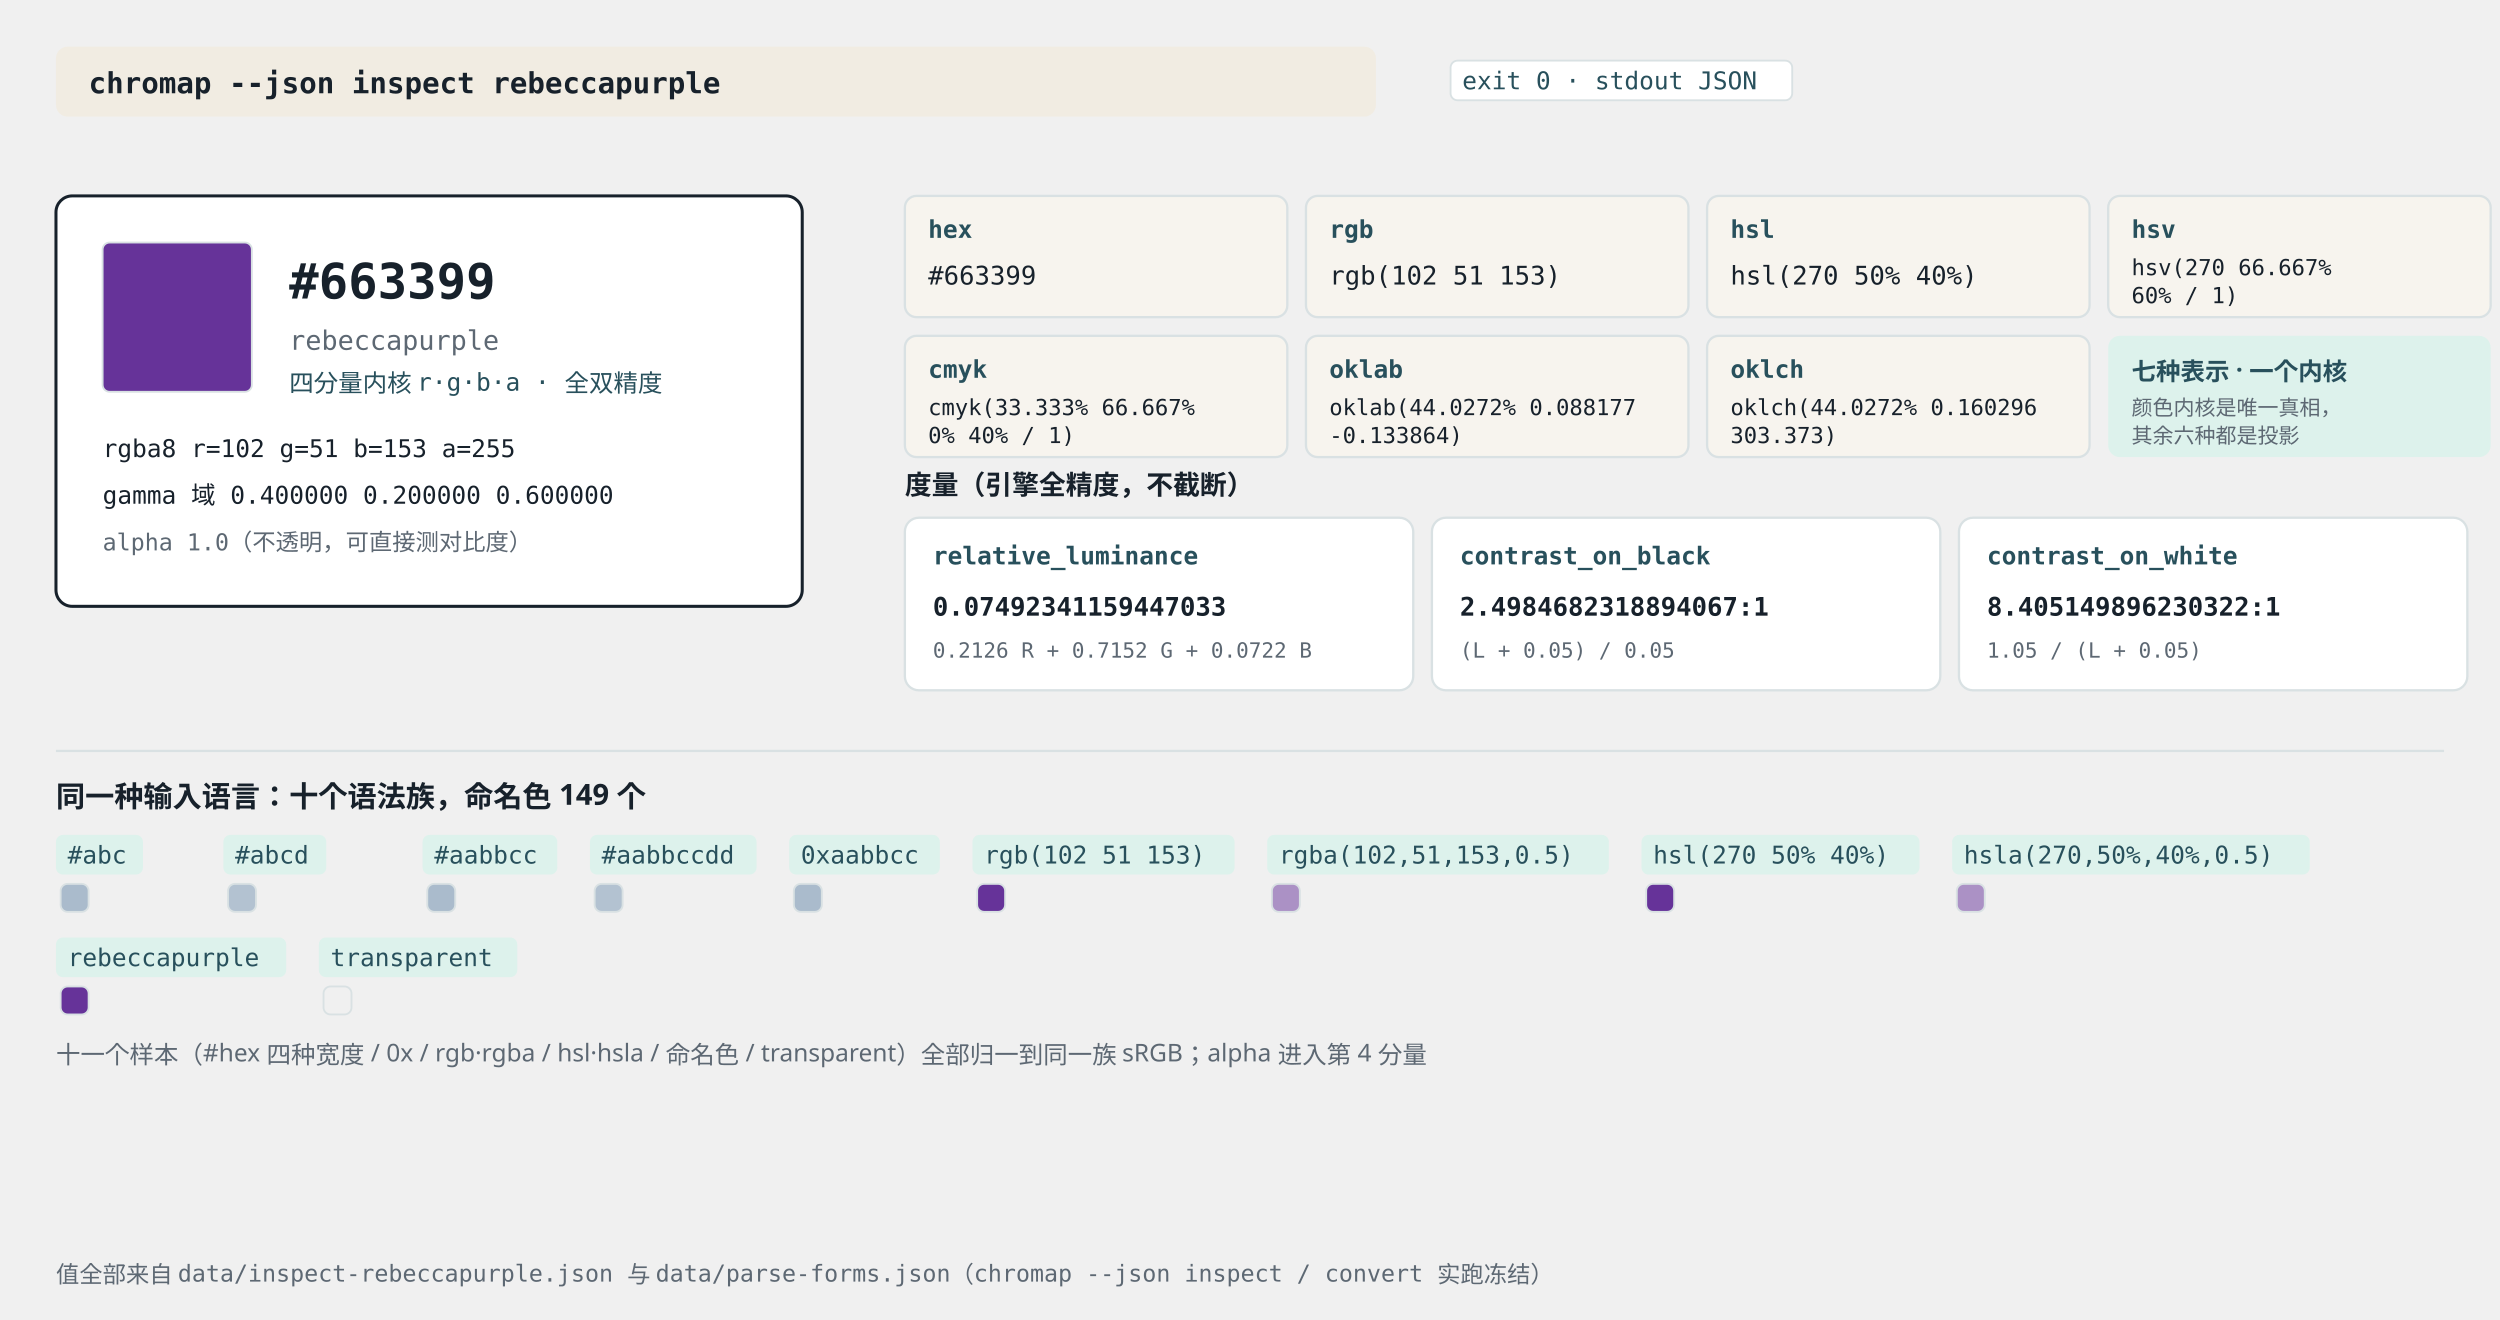
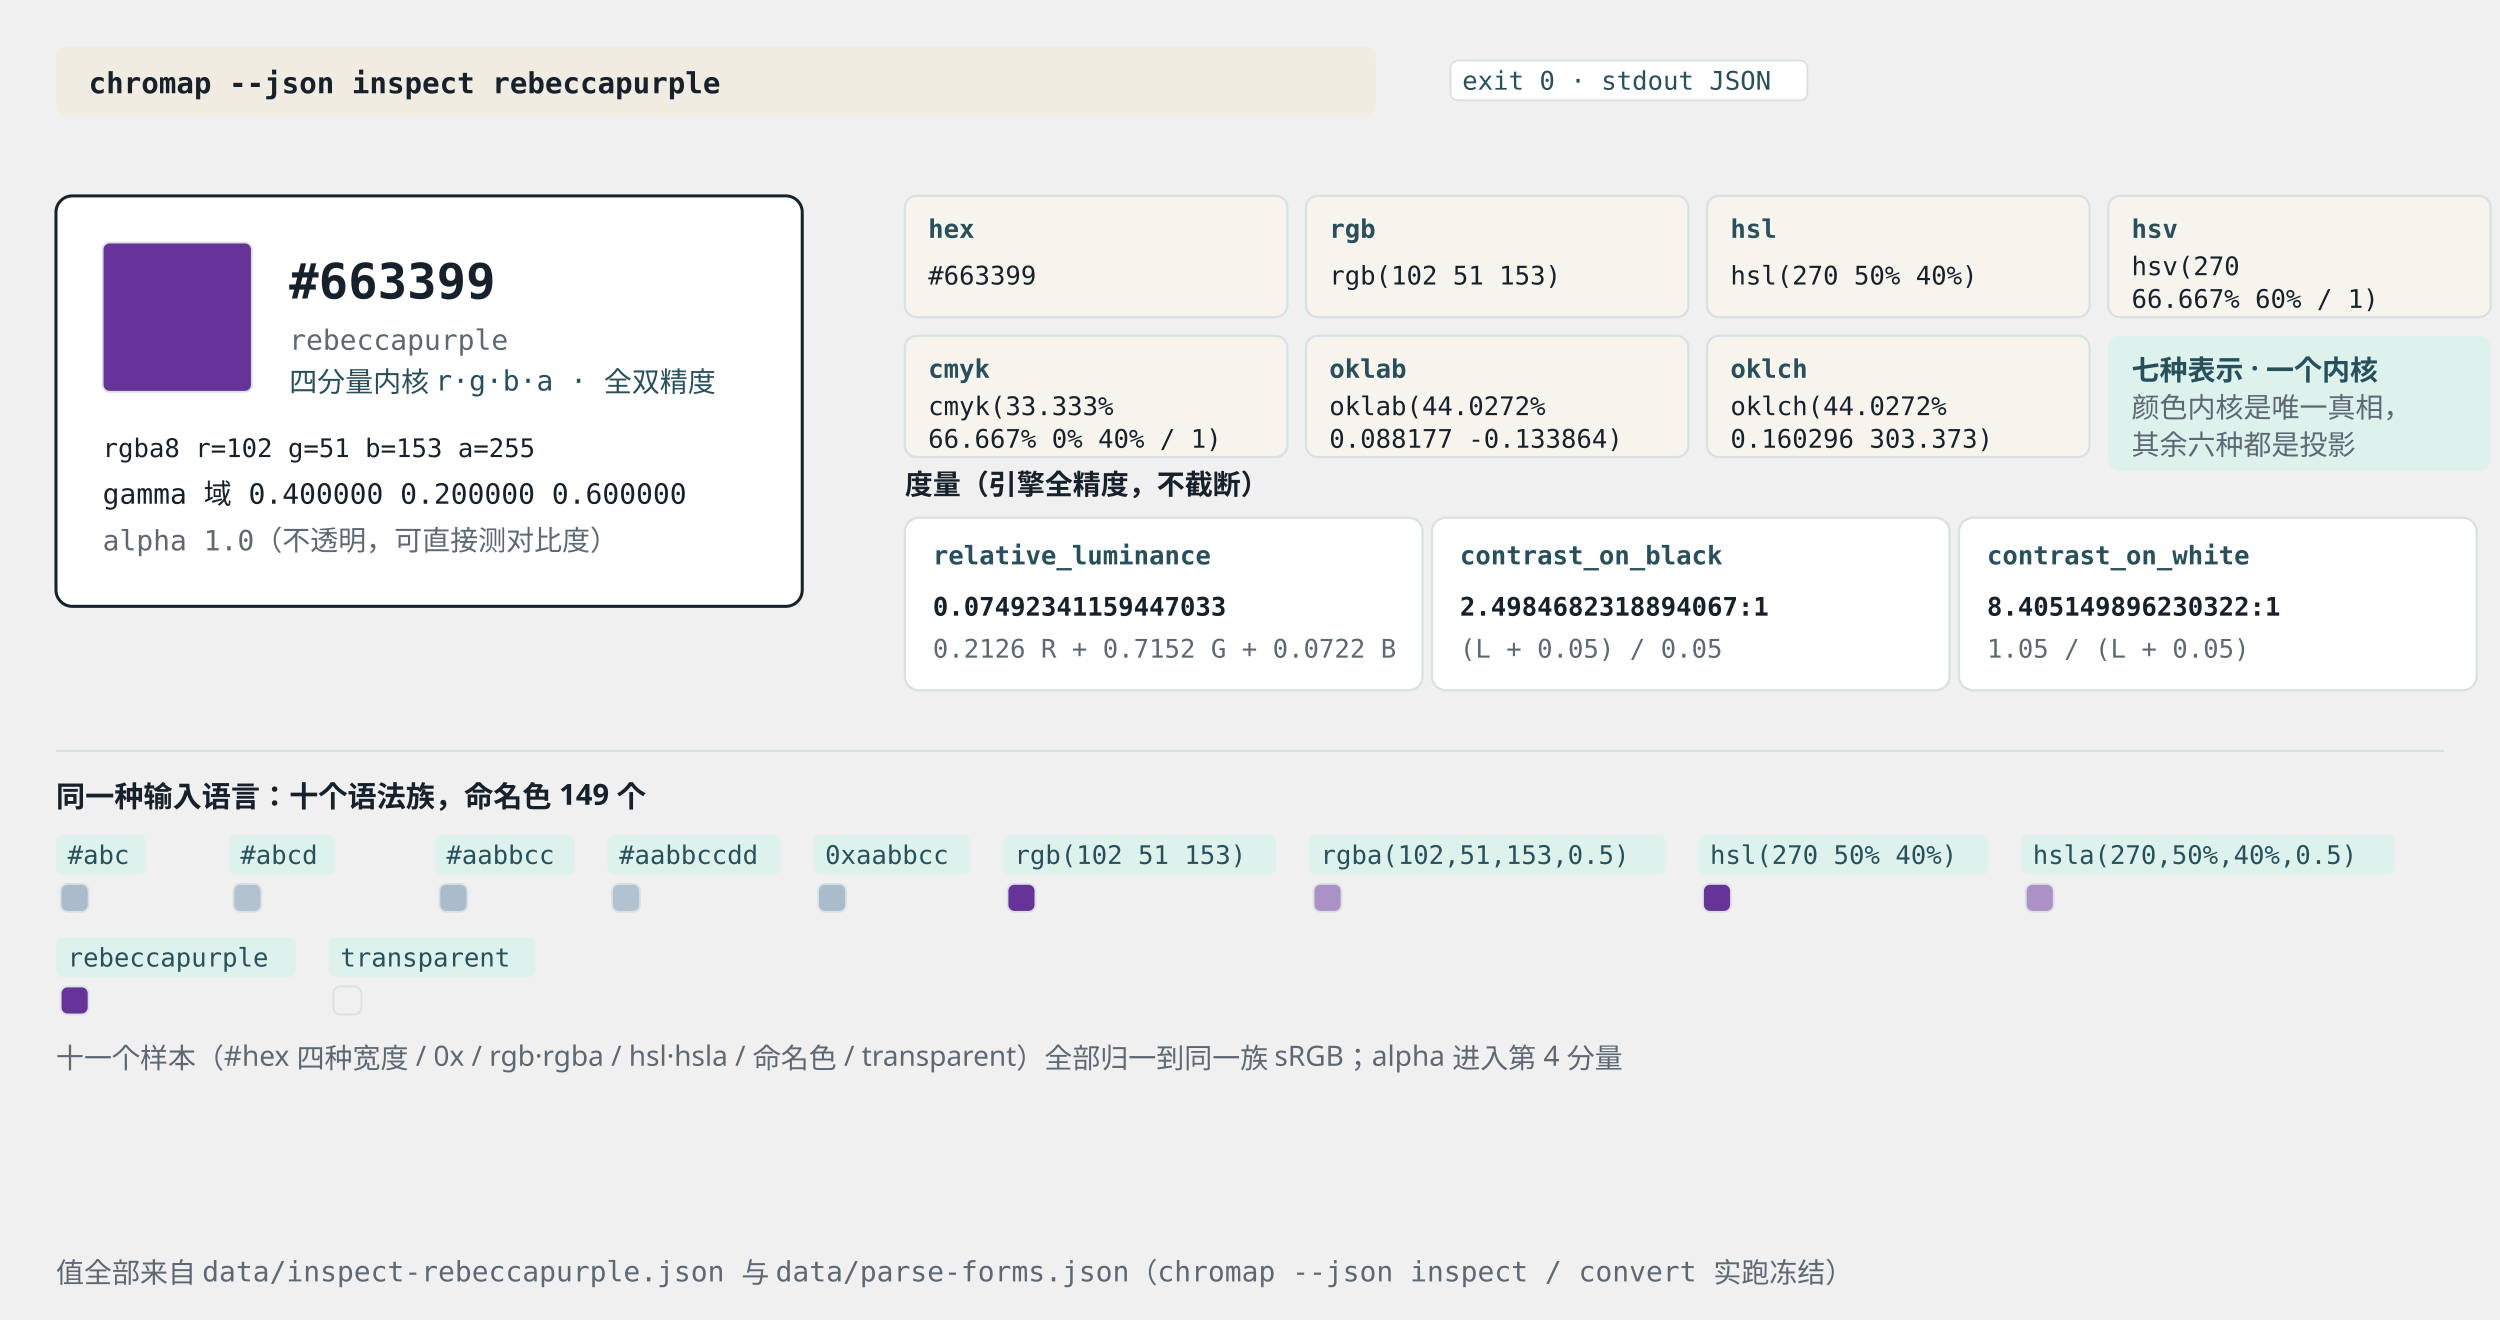
<svg xmlns="http://www.w3.org/2000/svg" id="p-hero" viewBox="0 0 1072 566" width="1072" height="566" role="img">
  <defs>
    <marker id="p-hero-arrow" viewBox="0 0 10 10" refX="8.5" refY="5" markerWidth="5" markerHeight="5" orient="auto-start-reverse">
      <path d="M 0,1 L 9,5 L 0,9 z" fill="#356A79" />
    </marker>
  </defs>
  <rect x="24" y="20" width="566" height="30" fill="#F1ECE2" rx="5" />
  <text x="38" y="40" font-size="12.5" fill="#17212B" font-family="'0xProto Nerd Font','SF Mono',Menlo,monospace" font-weight="600" text-anchor="start">chromap --json inspect rebeccapurple</text>
-   <rect x="622" y="26" width="146.5" height="17" fill="#FFFFFF" rx="3" stroke="#D9E1E3" stroke-width="0.8" />
-   <text x="627" y="38.28" font-size="10.5" fill="#28505C" font-family="'0xProto Nerd Font','SF Mono',Menlo,monospace" font-weight="400" text-anchor="start">exit 0 · stdout JSON</text>
+   <rect x="622" y="26" width="153.0" height="17" fill="#FFFFFF" rx="3" stroke="#D9E1E3" stroke-width="0.8" />
+   <text x="627" y="38.46" font-size="11" fill="#28505C" font-family="'0xProto Nerd Font','SF Mono',Menlo,monospace" font-weight="400" text-anchor="start">exit 0 · stdout JSON</text>
  <rect x="24" y="84" width="320" height="176" fill="#FFFFFF" rx="7" stroke="#17212B" stroke-width="1.3" />
  <rect x="44" y="104" width="64" height="64" fill="#663399" rx="3" stroke="#D9E1E3" stroke-width="0.8" />
  <text x="124" y="128" font-size="21" fill="#17212B" font-family="'0xProto Nerd Font','SF Mono',Menlo,monospace" font-weight="600" text-anchor="start">#663399</text>
-   <text x="124" y="150" font-size="11.5" fill="#5D6873" font-family="'0xProto Nerd Font','SF Mono',Menlo,monospace" font-weight="400" text-anchor="start">rebeccapurple</text>
-   <text x="124" y="168" font-size="10.5" fill="#28505C" font-family="'0xProto Nerd Font','SF Mono',Menlo,monospace" font-weight="400" text-anchor="start">四分量内核 r·g·b·a · 全双精度</text>
-   <text x="44" y="196" font-size="10.5" fill="#17212B" font-family="'0xProto Nerd Font','SF Mono',Menlo,monospace" font-weight="400" text-anchor="start">rgba8  r=102 g=51 b=153 a=255</text>
-   <text x="44" y="216" font-size="10.5" fill="#17212B" font-family="'0xProto Nerd Font','SF Mono',Menlo,monospace" font-weight="400" text-anchor="start">gamma 域 0.400000 0.200000 0.600000</text>
-   <text x="44" y="236" font-size="10" fill="#5D6873" font-family="'0xProto Nerd Font','SF Mono',Menlo,monospace" font-weight="400" text-anchor="start">alpha  1.0（不透明，可直接测对比度）</text>
+   <text x="124" y="150" font-size="12" fill="#5D6873" font-family="'0xProto Nerd Font','SF Mono',Menlo,monospace" font-weight="400" text-anchor="start">rebeccapurple</text>
+   <text x="124" y="168" font-size="12" fill="#28505C" font-family="'0xProto Nerd Font','SF Mono',Menlo,monospace" font-weight="400" text-anchor="start">四分量内核 r·g·b·a · 全双精度</text>
+   <text x="44" y="196" font-size="11" fill="#17212B" font-family="'0xProto Nerd Font','SF Mono',Menlo,monospace" font-weight="400" text-anchor="start">rgba8  r=102 g=51 b=153 a=255</text>
+   <text x="44" y="216" font-size="12" fill="#17212B" font-family="'0xProto Nerd Font','SF Mono',Menlo,monospace" font-weight="400" text-anchor="start">gamma 域 0.400000 0.200000 0.600000</text>
+   <text x="44" y="236" font-size="12" fill="#5D6873" font-family="'0xProto Nerd Font','SF Mono',Menlo,monospace" font-weight="400" text-anchor="start">alpha  1.0（不透明，可直接测对比度）</text>
  <rect x="388" y="84" width="164" height="52" fill="#F7F4EE" rx="5" stroke="#D9E1E3" stroke-width="1" />
-   <text x="398" y="102" font-size="10.5" fill="#28505C" font-family="'0xProto Nerd Font','SF Mono',Menlo,monospace" font-weight="600" text-anchor="start">hex</text>
+   <text x="398" y="102" font-size="11" fill="#28505C" font-family="'0xProto Nerd Font','SF Mono',Menlo,monospace" font-weight="600" text-anchor="start">hex</text>
  <text x="398" y="122" font-size="11" fill="#17212B" font-family="'0xProto Nerd Font','SF Mono',Menlo,monospace" font-weight="400" text-anchor="start">#663399</text>
  <rect x="560" y="84" width="164" height="52" fill="#F7F4EE" rx="5" stroke="#D9E1E3" stroke-width="1" />
-   <text x="570" y="102" font-size="10.5" fill="#28505C" font-family="'0xProto Nerd Font','SF Mono',Menlo,monospace" font-weight="600" text-anchor="start">rgb</text>
+   <text x="570" y="102" font-size="11" fill="#28505C" font-family="'0xProto Nerd Font','SF Mono',Menlo,monospace" font-weight="600" text-anchor="start">rgb</text>
  <text x="570" y="122" font-size="11" fill="#17212B" font-family="'0xProto Nerd Font','SF Mono',Menlo,monospace" font-weight="400" text-anchor="start">rgb(102 51 153)</text>
  <rect x="732" y="84" width="164" height="52" fill="#F7F4EE" rx="5" stroke="#D9E1E3" stroke-width="1" />
-   <text x="742" y="102" font-size="10.5" fill="#28505C" font-family="'0xProto Nerd Font','SF Mono',Menlo,monospace" font-weight="600" text-anchor="start">hsl</text>
+   <text x="742" y="102" font-size="11" fill="#28505C" font-family="'0xProto Nerd Font','SF Mono',Menlo,monospace" font-weight="600" text-anchor="start">hsl</text>
  <text x="742" y="122" font-size="11" fill="#17212B" font-family="'0xProto Nerd Font','SF Mono',Menlo,monospace" font-weight="400" text-anchor="start">hsl(270 50% 40%)</text>
  <rect x="904" y="84" width="164" height="52" fill="#F7F4EE" rx="5" stroke="#D9E1E3" stroke-width="1" />
-   <text x="914" y="102" font-size="10.5" fill="#28505C" font-family="'0xProto Nerd Font','SF Mono',Menlo,monospace" font-weight="600" text-anchor="start">hsv</text>
-   <text x="914" y="118" font-size="9.5" fill="#17212B" font-family="'0xProto Nerd Font','SF Mono',Menlo,monospace" font-weight="400" text-anchor="start">hsv(270 66.667%</text>
-   <text x="914" y="130" font-size="9.5" fill="#17212B" font-family="'0xProto Nerd Font','SF Mono',Menlo,monospace" font-weight="400" text-anchor="start">60% / 1)</text>
+   <text x="914" y="102" font-size="11" fill="#28505C" font-family="'0xProto Nerd Font','SF Mono',Menlo,monospace" font-weight="600" text-anchor="start">hsv</text>
+   <text x="914" y="118" font-size="11" fill="#17212B" font-family="'0xProto Nerd Font','SF Mono',Menlo,monospace" font-weight="400" text-anchor="start">hsv(270</text>
+   <text x="914" y="132" font-size="11" fill="#17212B" font-family="'0xProto Nerd Font','SF Mono',Menlo,monospace" font-weight="400" text-anchor="start">66.667% 60% / 1)</text>
  <rect x="388" y="144" width="164" height="52" fill="#F7F4EE" rx="5" stroke="#D9E1E3" stroke-width="1" />
-   <text x="398" y="162" font-size="10.5" fill="#28505C" font-family="'0xProto Nerd Font','SF Mono',Menlo,monospace" font-weight="600" text-anchor="start">cmyk</text>
-   <text x="398" y="178" font-size="9.5" fill="#17212B" font-family="'0xProto Nerd Font','SF Mono',Menlo,monospace" font-weight="400" text-anchor="start">cmyk(33.333% 66.667%</text>
-   <text x="398" y="190" font-size="9.5" fill="#17212B" font-family="'0xProto Nerd Font','SF Mono',Menlo,monospace" font-weight="400" text-anchor="start">0% 40% / 1)</text>
+   <text x="398" y="162" font-size="11" fill="#28505C" font-family="'0xProto Nerd Font','SF Mono',Menlo,monospace" font-weight="600" text-anchor="start">cmyk</text>
+   <text x="398" y="178" font-size="11" fill="#17212B" font-family="'0xProto Nerd Font','SF Mono',Menlo,monospace" font-weight="400" text-anchor="start">cmyk(33.333%</text>
+   <text x="398" y="192" font-size="11" fill="#17212B" font-family="'0xProto Nerd Font','SF Mono',Menlo,monospace" font-weight="400" text-anchor="start">66.667% 0% 40% / 1)</text>
  <rect x="560" y="144" width="164" height="52" fill="#F7F4EE" rx="5" stroke="#D9E1E3" stroke-width="1" />
-   <text x="570" y="162" font-size="10.5" fill="#28505C" font-family="'0xProto Nerd Font','SF Mono',Menlo,monospace" font-weight="600" text-anchor="start">oklab</text>
-   <text x="570" y="178" font-size="9.5" fill="#17212B" font-family="'0xProto Nerd Font','SF Mono',Menlo,monospace" font-weight="400" text-anchor="start">oklab(44.0272% 0.088177</text>
-   <text x="570" y="190" font-size="9.5" fill="#17212B" font-family="'0xProto Nerd Font','SF Mono',Menlo,monospace" font-weight="400" text-anchor="start">-0.133864)</text>
+   <text x="570" y="162" font-size="11" fill="#28505C" font-family="'0xProto Nerd Font','SF Mono',Menlo,monospace" font-weight="600" text-anchor="start">oklab</text>
+   <text x="570" y="178" font-size="11" fill="#17212B" font-family="'0xProto Nerd Font','SF Mono',Menlo,monospace" font-weight="400" text-anchor="start">oklab(44.0272%</text>
+   <text x="570" y="192" font-size="11" fill="#17212B" font-family="'0xProto Nerd Font','SF Mono',Menlo,monospace" font-weight="400" text-anchor="start">0.088177 -0.133864)</text>
  <rect x="732" y="144" width="164" height="52" fill="#F7F4EE" rx="5" stroke="#D9E1E3" stroke-width="1" />
-   <text x="742" y="162" font-size="10.5" fill="#28505C" font-family="'0xProto Nerd Font','SF Mono',Menlo,monospace" font-weight="600" text-anchor="start">oklch</text>
-   <text x="742" y="178" font-size="9.5" fill="#17212B" font-family="'0xProto Nerd Font','SF Mono',Menlo,monospace" font-weight="400" text-anchor="start">oklch(44.0272% 0.160296</text>
-   <text x="742" y="190" font-size="9.5" fill="#17212B" font-family="'0xProto Nerd Font','SF Mono',Menlo,monospace" font-weight="400" text-anchor="start">303.373)</text>
-   <rect x="904" y="144" width="164" height="52" fill="#DDF2EC" rx="5" />
-   <text x="914" y="163" font-size="10.5" fill="#28505C" font-family="'Source Han Sans SC','PingFang SC',sans-serif" font-weight="600" text-anchor="start">七种表示 · 一个内核</text>
-   <text x="914" y="178" font-size="9" fill="#5D6873" font-family="'Source Han Sans SC','PingFang SC',sans-serif" font-weight="400" text-anchor="start">颜色内核是唯一真相，</text>
-   <text x="914" y="190" font-size="9" fill="#5D6873" font-family="'Source Han Sans SC','PingFang SC',sans-serif" font-weight="400" text-anchor="start">其余六种都是投影</text>
-   <text x="388" y="212" font-size="11.5" fill="#17212B" font-family="'Source Han Sans SC','PingFang SC',sans-serif" font-weight="600" text-anchor="start">度量（引擎全精度，不截断）</text>
-   <rect x="388" y="222" width="218" height="74" fill="#FFFFFF" rx="6" stroke="#D9E1E3" stroke-width="1" />
-   <text x="400" y="242" font-size="10.5" fill="#28505C" font-family="'0xProto Nerd Font','SF Mono',Menlo,monospace" font-weight="600" text-anchor="start">relative_luminance</text>
+   <text x="742" y="162" font-size="11" fill="#28505C" font-family="'0xProto Nerd Font','SF Mono',Menlo,monospace" font-weight="600" text-anchor="start">oklch</text>
+   <text x="742" y="178" font-size="11" fill="#17212B" font-family="'0xProto Nerd Font','SF Mono',Menlo,monospace" font-weight="400" text-anchor="start">oklch(44.0272%</text>
+   <text x="742" y="192" font-size="11" fill="#17212B" font-family="'0xProto Nerd Font','SF Mono',Menlo,monospace" font-weight="400" text-anchor="start">0.160296 303.373)</text>
+   <rect x="904" y="144" width="164" height="58" fill="#DDF2EC" rx="5" />
+   <text x="914" y="163" font-size="12" fill="#28505C" font-family="'Source Han Sans SC','PingFang SC',sans-serif" font-weight="600" text-anchor="start">七种表示 · 一个内核</text>
+   <text x="914" y="179" font-size="12" fill="#5D6873" font-family="'Source Han Sans SC','PingFang SC',sans-serif" font-weight="400" text-anchor="start">颜色内核是唯一真相，</text>
+   <text x="914" y="195" font-size="12" fill="#5D6873" font-family="'Source Han Sans SC','PingFang SC',sans-serif" font-weight="400" text-anchor="start">其余六种都是投影</text>
+   <text x="388" y="212" font-size="12" fill="#17212B" font-family="'Source Han Sans SC','PingFang SC',sans-serif" font-weight="600" text-anchor="start">度量（引擎全精度，不截断）</text>
+   <rect x="388" y="222" width="222" height="74" fill="#FFFFFF" rx="6" stroke="#D9E1E3" stroke-width="1" />
+   <text x="400" y="242" font-size="11" fill="#28505C" font-family="'0xProto Nerd Font','SF Mono',Menlo,monospace" font-weight="600" text-anchor="start">relative_luminance</text>
  <text x="400" y="264" font-size="11" fill="#17212B" font-family="'0xProto Nerd Font','SF Mono',Menlo,monospace" font-weight="600" text-anchor="start">0.07492341159447033</text>
-   <text x="400" y="282" font-size="9" fill="#5D6873" font-family="'0xProto Nerd Font','SF Mono',Menlo,monospace" font-weight="400" text-anchor="start">0.2126 R + 0.7152 G + 0.0722 B</text>
-   <rect x="614" y="222" width="218" height="74" fill="#FFFFFF" rx="6" stroke="#D9E1E3" stroke-width="1" />
-   <text x="626" y="242" font-size="10.5" fill="#28505C" font-family="'0xProto Nerd Font','SF Mono',Menlo,monospace" font-weight="600" text-anchor="start">contrast_on_black</text>
+   <text x="400" y="282" font-size="11" fill="#5D6873" font-family="'0xProto Nerd Font','SF Mono',Menlo,monospace" font-weight="400" text-anchor="start">0.2126 R + 0.7152 G + 0.0722 B</text>
+   <rect x="614" y="222" width="222" height="74" fill="#FFFFFF" rx="6" stroke="#D9E1E3" stroke-width="1" />
+   <text x="626" y="242" font-size="11" fill="#28505C" font-family="'0xProto Nerd Font','SF Mono',Menlo,monospace" font-weight="600" text-anchor="start">contrast_on_black</text>
  <text x="626" y="264" font-size="11" fill="#17212B" font-family="'0xProto Nerd Font','SF Mono',Menlo,monospace" font-weight="600" text-anchor="start">2.4984682318894067:1</text>
-   <text x="626" y="282" font-size="9" fill="#5D6873" font-family="'0xProto Nerd Font','SF Mono',Menlo,monospace" font-weight="400" text-anchor="start">(L + 0.05) / 0.05</text>
-   <rect x="840" y="222" width="218" height="74" fill="#FFFFFF" rx="6" stroke="#D9E1E3" stroke-width="1" />
-   <text x="852" y="242" font-size="10.5" fill="#28505C" font-family="'0xProto Nerd Font','SF Mono',Menlo,monospace" font-weight="600" text-anchor="start">contrast_on_white</text>
+   <text x="626" y="282" font-size="11" fill="#5D6873" font-family="'0xProto Nerd Font','SF Mono',Menlo,monospace" font-weight="400" text-anchor="start">(L + 0.05) / 0.05</text>
+   <rect x="840" y="222" width="222" height="74" fill="#FFFFFF" rx="6" stroke="#D9E1E3" stroke-width="1" />
+   <text x="852" y="242" font-size="11" fill="#28505C" font-family="'0xProto Nerd Font','SF Mono',Menlo,monospace" font-weight="600" text-anchor="start">contrast_on_white</text>
  <text x="852" y="264" font-size="11" fill="#17212B" font-family="'0xProto Nerd Font','SF Mono',Menlo,monospace" font-weight="600" text-anchor="start">8.405149896230322:1</text>
-   <text x="852" y="282" font-size="9" fill="#5D6873" font-family="'0xProto Nerd Font','SF Mono',Menlo,monospace" font-weight="400" text-anchor="start">1.05 / (L + 0.05)</text>
+   <text x="852" y="282" font-size="11" fill="#5D6873" font-family="'0xProto Nerd Font','SF Mono',Menlo,monospace" font-weight="400" text-anchor="start">1.05 / (L + 0.05)</text>
  <line x1="24" y1="322" x2="1048" y2="322" stroke="#D9E1E3" stroke-width="1" stroke-linecap="butt" />
  <text x="24" y="346" font-size="12.5" fill="#17212B" font-family="'Source Han Sans SC','PingFang SC',sans-serif" font-weight="600" text-anchor="start">同一种输入语言：十个语法族，命名色 149 个</text>
-   <rect x="24" y="358" width="37.3" height="17" fill="#DDF2EC" rx="3" />
-   <text x="29" y="370.28" font-size="10.5" fill="#28505C" font-family="'0xProto Nerd Font','SF Mono',Menlo,monospace" font-weight="400" text-anchor="start">#abc</text>
+   <rect x="24" y="358" width="38.6" height="17" fill="#DDF2EC" rx="3" />
+   <text x="29" y="370.46" font-size="11" fill="#28505C" font-family="'0xProto Nerd Font','SF Mono',Menlo,monospace" font-weight="400" text-anchor="start">#abc</text>
  <rect x="26" y="379" width="12" height="12" fill="#aabbcc" rx="3" stroke="#D9E1E3" stroke-width="0.8" />
-   <rect x="95.78" y="358" width="44.12" height="17" fill="#DDF2EC" rx="3" />
-   <text x="100.78" y="370.28" font-size="10.5" fill="#28505C" font-family="'0xProto Nerd Font','SF Mono',Menlo,monospace" font-weight="400" text-anchor="start">#abcd</text>
-   <rect x="97.78" y="379" width="12" height="12" fill="#aabbccdd" rx="3" stroke="#D9E1E3" stroke-width="0.8" />
-   <rect x="181.2" y="358" width="57.77" height="17" fill="#DDF2EC" rx="3" />
-   <text x="186.2" y="370.28" font-size="10.5" fill="#28505C" font-family="'0xProto Nerd Font','SF Mono',Menlo,monospace" font-weight="400" text-anchor="start">#aabbcc</text>
-   <rect x="183.2" y="379" width="12" height="12" fill="#aabbcc" rx="3" stroke="#D9E1E3" stroke-width="0.8" />
-   <rect x="252.98" y="358" width="71.43" height="17" fill="#DDF2EC" rx="3" />
-   <text x="257.98" y="370.28" font-size="10.5" fill="#28505C" font-family="'0xProto Nerd Font','SF Mono',Menlo,monospace" font-weight="400" text-anchor="start">#aabbccdd</text>
-   <rect x="254.98" y="379" width="12" height="12" fill="#aabbccdd" rx="3" stroke="#D9E1E3" stroke-width="0.8" />
-   <rect x="338.4" y="358" width="64.6" height="17" fill="#DDF2EC" rx="3" />
-   <text x="343.4" y="370.28" font-size="10.5" fill="#28505C" font-family="'0xProto Nerd Font','SF Mono',Menlo,monospace" font-weight="400" text-anchor="start">0xaabbcc</text>
-   <rect x="340.4" y="379" width="12" height="12" fill="#aabbcc" rx="3" stroke="#D9E1E3" stroke-width="0.8" />
-   <rect x="417.0" y="358" width="112.38" height="17" fill="#DDF2EC" rx="3" />
-   <text x="422.0" y="370.28" font-size="10.5" fill="#28505C" font-family="'0xProto Nerd Font','SF Mono',Menlo,monospace" font-weight="400" text-anchor="start">rgb(102 51 153)</text>
-   <rect x="419.0" y="379" width="12" height="12" fill="#663399" rx="3" stroke="#D9E1E3" stroke-width="0.8" />
-   <rect x="543.38" y="358" width="146.5" height="17" fill="#DDF2EC" rx="3" />
-   <text x="548.38" y="370.28" font-size="10.5" fill="#28505C" font-family="'0xProto Nerd Font','SF Mono',Menlo,monospace" font-weight="400" text-anchor="start">rgba(102,51,153,0.5)</text>
-   <rect x="545.38" y="379" width="12" height="12" fill="#66339980" rx="3" stroke="#D9E1E3" stroke-width="0.8" />
-   <rect x="703.88" y="358" width="119.2" height="17" fill="#DDF2EC" rx="3" />
-   <text x="708.88" y="370.28" font-size="10.5" fill="#28505C" font-family="'0xProto Nerd Font','SF Mono',Menlo,monospace" font-weight="400" text-anchor="start">hsl(270 50% 40%)</text>
-   <rect x="705.88" y="379" width="12" height="12" fill="#663399" rx="3" stroke="#D9E1E3" stroke-width="0.8" />
-   <rect x="837.08" y="358" width="153.33" height="17" fill="#DDF2EC" rx="3" />
-   <text x="842.08" y="370.28" font-size="10.5" fill="#28505C" font-family="'0xProto Nerd Font','SF Mono',Menlo,monospace" font-weight="400" text-anchor="start">hsla(270,50%,40%,0.5)</text>
-   <rect x="839.08" y="379" width="12" height="12" fill="#66339980" rx="3" stroke="#D9E1E3" stroke-width="0.8" />
-   <rect x="24" y="402" width="98.73" height="17" fill="#DDF2EC" rx="3" />
-   <text x="29" y="414.28" font-size="10.5" fill="#28505C" font-family="'0xProto Nerd Font','SF Mono',Menlo,monospace" font-weight="400" text-anchor="start">rebeccapurple</text>
+   <rect x="98.05" y="358" width="45.75" height="17" fill="#DDF2EC" rx="3" />
+   <text x="103.05" y="370.46" font-size="11" fill="#28505C" font-family="'0xProto Nerd Font','SF Mono',Menlo,monospace" font-weight="400" text-anchor="start">#abcd</text>
+   <rect x="100.05" y="379" width="12" height="12" fill="#aabbccdd" rx="3" stroke="#D9E1E3" stroke-width="0.8" />
+   <rect x="186.4" y="358" width="60.05" height="17" fill="#DDF2EC" rx="3" />
+   <text x="191.4" y="370.46" font-size="11" fill="#28505C" font-family="'0xProto Nerd Font','SF Mono',Menlo,monospace" font-weight="400" text-anchor="start">#aabbcc</text>
+   <rect x="188.4" y="379" width="12" height="12" fill="#aabbcc" rx="3" stroke="#D9E1E3" stroke-width="0.8" />
+   <rect x="260.45" y="358" width="74.35" height="17" fill="#DDF2EC" rx="3" />
+   <text x="265.45" y="370.46" font-size="11" fill="#28505C" font-family="'0xProto Nerd Font','SF Mono',Menlo,monospace" font-weight="400" text-anchor="start">#aabbccdd</text>
+   <rect x="262.45" y="379" width="12" height="12" fill="#aabbccdd" rx="3" stroke="#D9E1E3" stroke-width="0.8" />
+   <rect x="348.8" y="358" width="67.2" height="17" fill="#DDF2EC" rx="3" />
+   <text x="353.8" y="370.46" font-size="11" fill="#28505C" font-family="'0xProto Nerd Font','SF Mono',Menlo,monospace" font-weight="400" text-anchor="start">0xaabbcc</text>
+   <rect x="350.8" y="379" width="12" height="12" fill="#aabbcc" rx="3" stroke="#D9E1E3" stroke-width="0.8" />
+   <rect x="430.0" y="358" width="117.25" height="17" fill="#DDF2EC" rx="3" />
+   <text x="435.0" y="370.46" font-size="11" fill="#28505C" font-family="'0xProto Nerd Font','SF Mono',Menlo,monospace" font-weight="400" text-anchor="start">rgb(102 51 153)</text>
+   <rect x="432.0" y="379" width="12" height="12" fill="#663399" rx="3" stroke="#D9E1E3" stroke-width="0.8" />
+   <rect x="561.25" y="358" width="153.0" height="17" fill="#DDF2EC" rx="3" />
+   <text x="566.25" y="370.46" font-size="11" fill="#28505C" font-family="'0xProto Nerd Font','SF Mono',Menlo,monospace" font-weight="400" text-anchor="start">rgba(102,51,153,0.5)</text>
+   <rect x="563.25" y="379" width="12" height="12" fill="#66339980" rx="3" stroke="#D9E1E3" stroke-width="0.8" />
+   <rect x="728.25" y="358" width="124.4" height="17" fill="#DDF2EC" rx="3" />
+   <text x="733.25" y="370.46" font-size="11" fill="#28505C" font-family="'0xProto Nerd Font','SF Mono',Menlo,monospace" font-weight="400" text-anchor="start">hsl(270 50% 40%)</text>
+   <rect x="730.25" y="379" width="12" height="12" fill="#663399" rx="3" stroke="#D9E1E3" stroke-width="0.8" />
+   <rect x="866.65" y="358" width="160.15" height="17" fill="#DDF2EC" rx="3" />
+   <text x="871.65" y="370.46" font-size="11" fill="#28505C" font-family="'0xProto Nerd Font','SF Mono',Menlo,monospace" font-weight="400" text-anchor="start">hsla(270,50%,40%,0.5)</text>
+   <rect x="868.65" y="379" width="12" height="12" fill="#66339980" rx="3" stroke="#D9E1E3" stroke-width="0.8" />
+   <rect x="24" y="402" width="102.95" height="17" fill="#DDF2EC" rx="3" />
+   <text x="29" y="414.46" font-size="11" fill="#28505C" font-family="'0xProto Nerd Font','SF Mono',Menlo,monospace" font-weight="400" text-anchor="start">rebeccapurple</text>
  <rect x="26" y="423" width="12" height="12" fill="#663399" rx="3" stroke="#D9E1E3" stroke-width="0.8" />
-   <rect x="136.73" y="402" width="85.08" height="17" fill="#DDF2EC" rx="3" />
-   <text x="141.73" y="414.28" font-size="10.5" fill="#28505C" font-family="'0xProto Nerd Font','SF Mono',Menlo,monospace" font-weight="400" text-anchor="start">transparent</text>
-   <rect x="138.73" y="423" width="12" height="12" fill="#00000000" rx="3" stroke="#D9E1E3" stroke-width="0.8" />
-   <text x="24" y="456" font-size="10.5" fill="#5D6873" font-family="'Source Han Sans SC','PingFang SC',sans-serif" font-weight="400" text-anchor="start">十一个样本（#hex 四种宽度 / 0x / rgb·rgba / hsl·hsla / 命名色 / transparent）全部归一到同一族 sRGB；alpha 进入第 4 分量</text>
-   <text x="24" y="550" font-size="10" fill="#5D6873" font-family="'0xProto Nerd Font','SF Mono',Menlo,monospace" font-weight="400" text-anchor="start">值全部来自 data/inspect-rebeccapurple.json 与 data/parse-forms.json（chromap --json inspect / convert 实跑冻结）</text>
+   <rect x="140.95" y="402" width="88.65" height="17" fill="#DDF2EC" rx="3" />
+   <text x="145.95" y="414.46" font-size="11" fill="#28505C" font-family="'0xProto Nerd Font','SF Mono',Menlo,monospace" font-weight="400" text-anchor="start">transparent</text>
+   <rect x="142.95" y="423" width="12" height="12" fill="#00000000" rx="3" stroke="#D9E1E3" stroke-width="0.8" />
+   <text x="24" y="458" font-size="12" fill="#5D6873" font-family="'Source Han Sans SC','PingFang SC',sans-serif" font-weight="400" text-anchor="start">十一个样本（#hex 四种宽度 / 0x / rgb·rgba / hsl·hsla / 命名色 / transparent）全部归一到同一族 sRGB；alpha 进入第 4 分量</text>
+   <text x="24" y="550" font-size="12" fill="#5D6873" font-family="'0xProto Nerd Font','SF Mono',Menlo,monospace" font-weight="400" text-anchor="start">值全部来自 data/inspect-rebeccapurple.json 与 data/parse-forms.json（chromap --json inspect / convert 实跑冻结）</text>
</svg>
